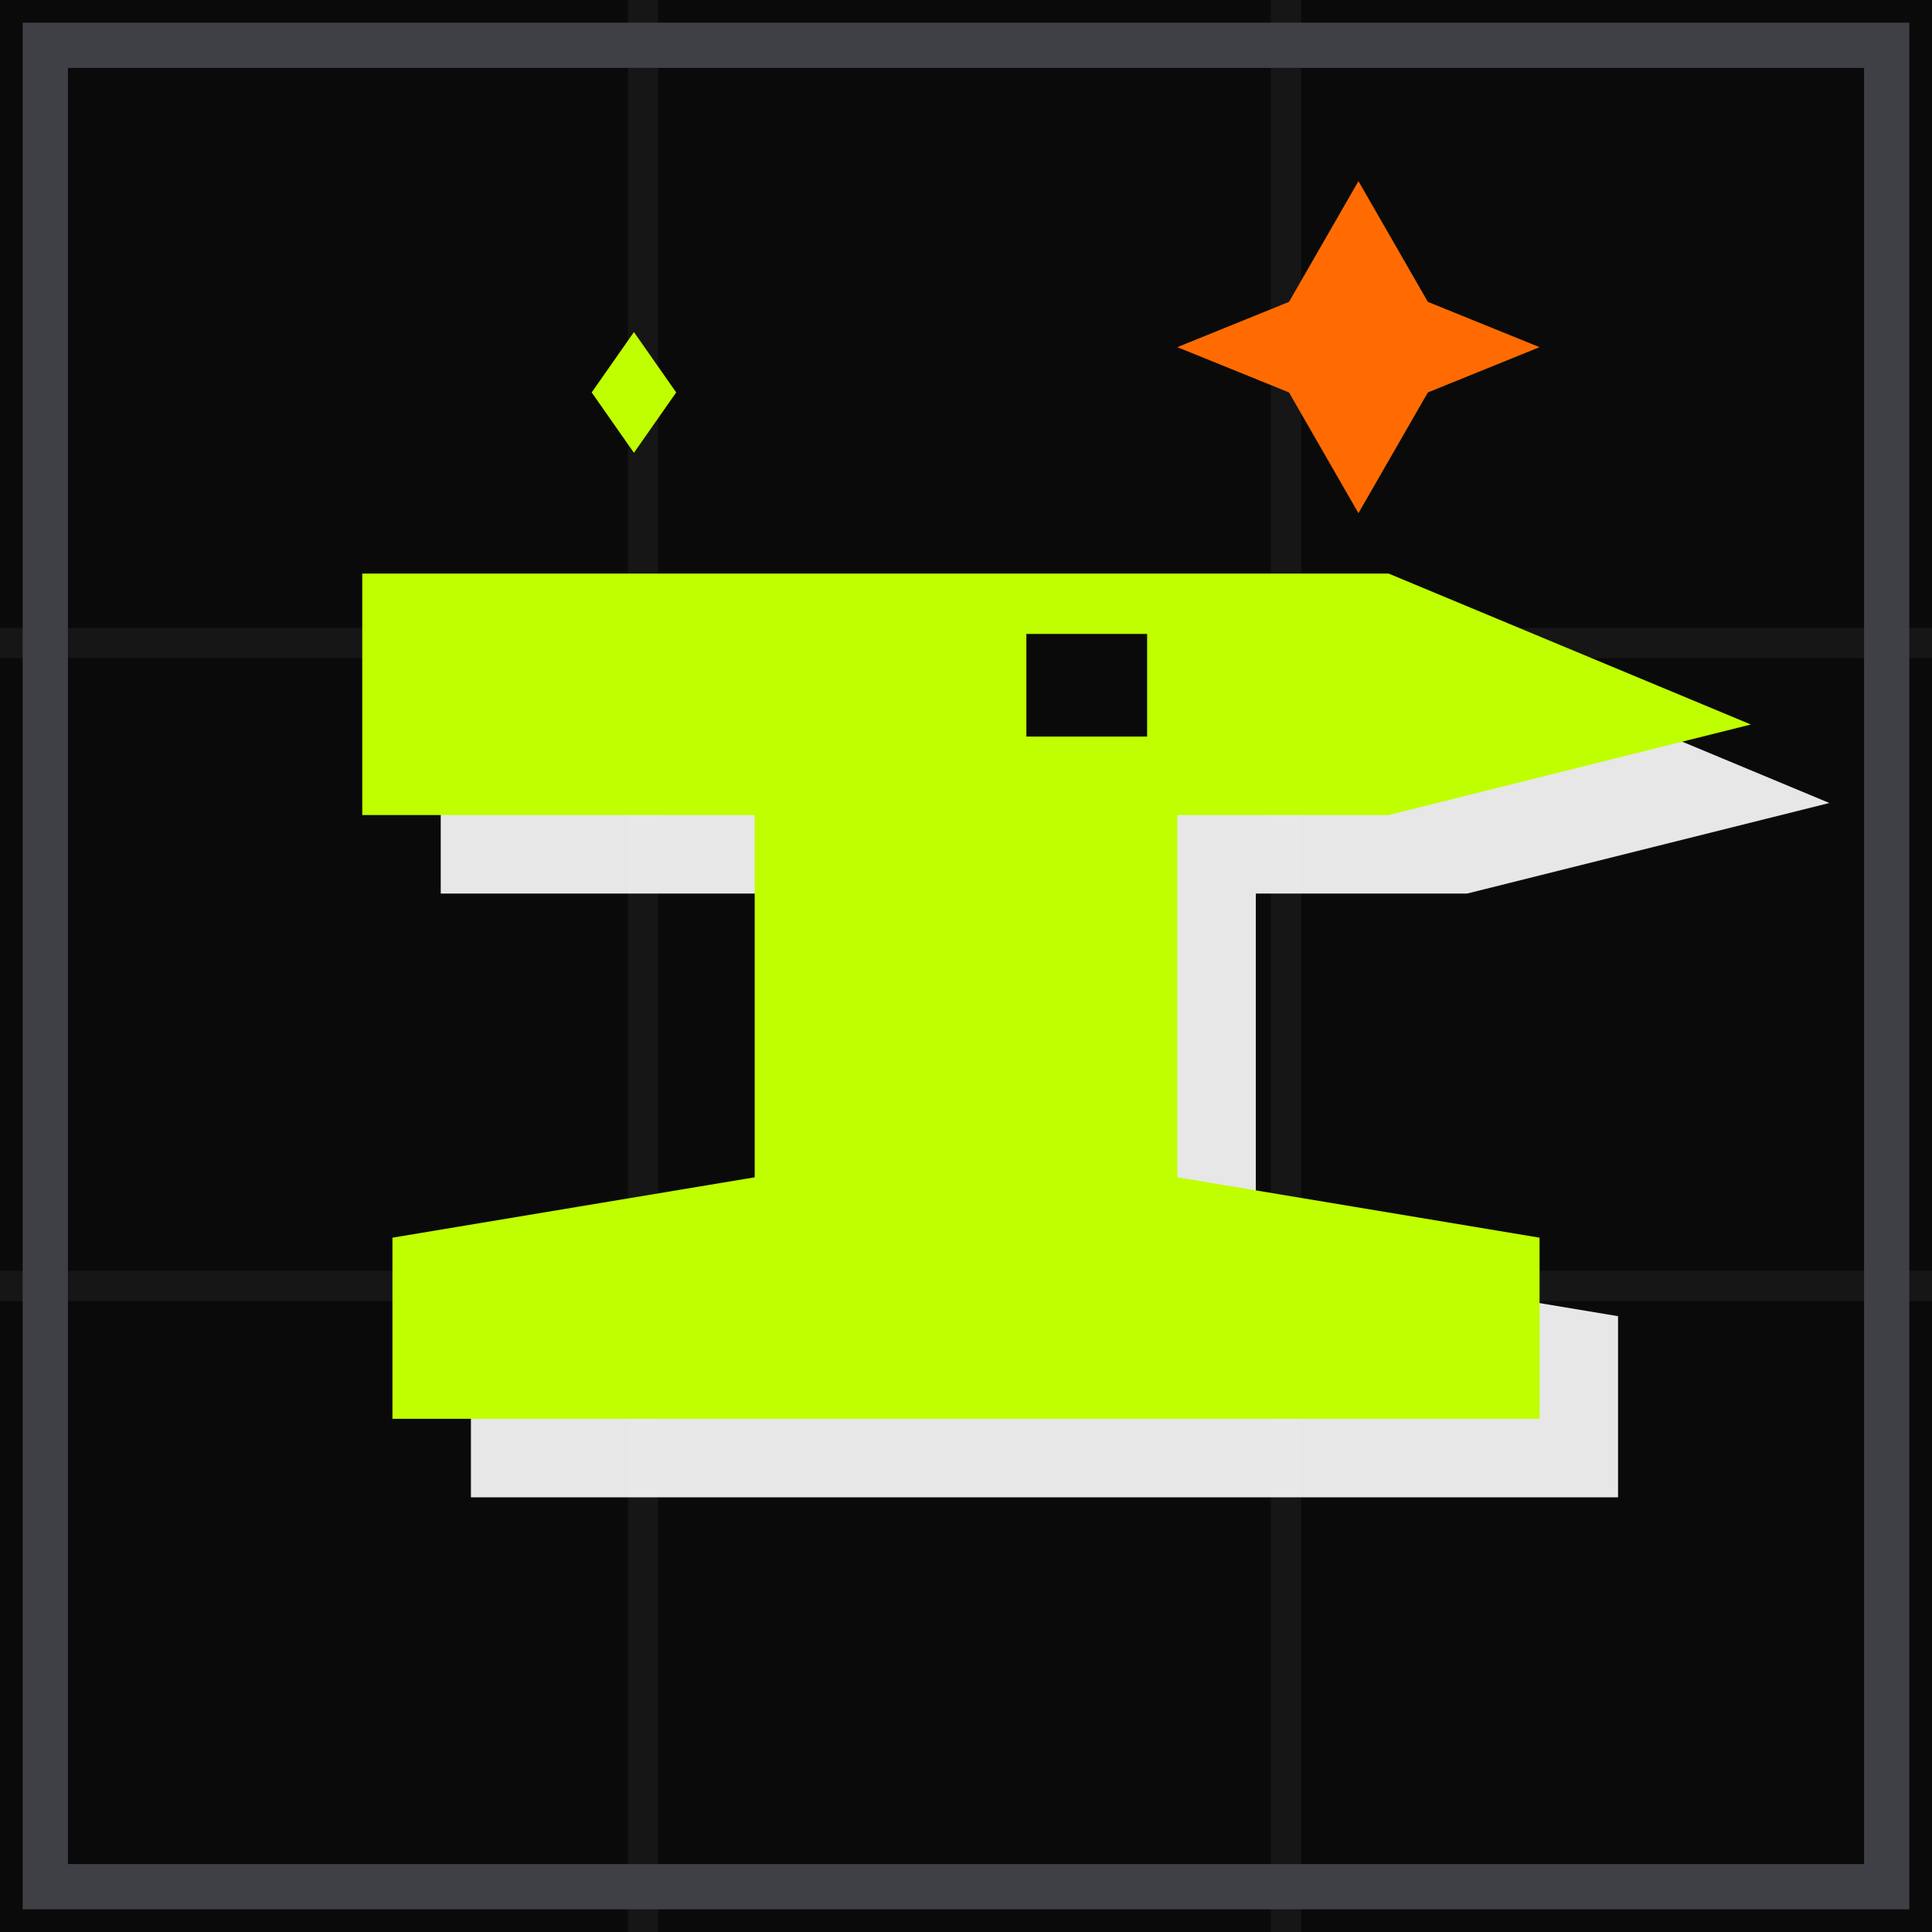
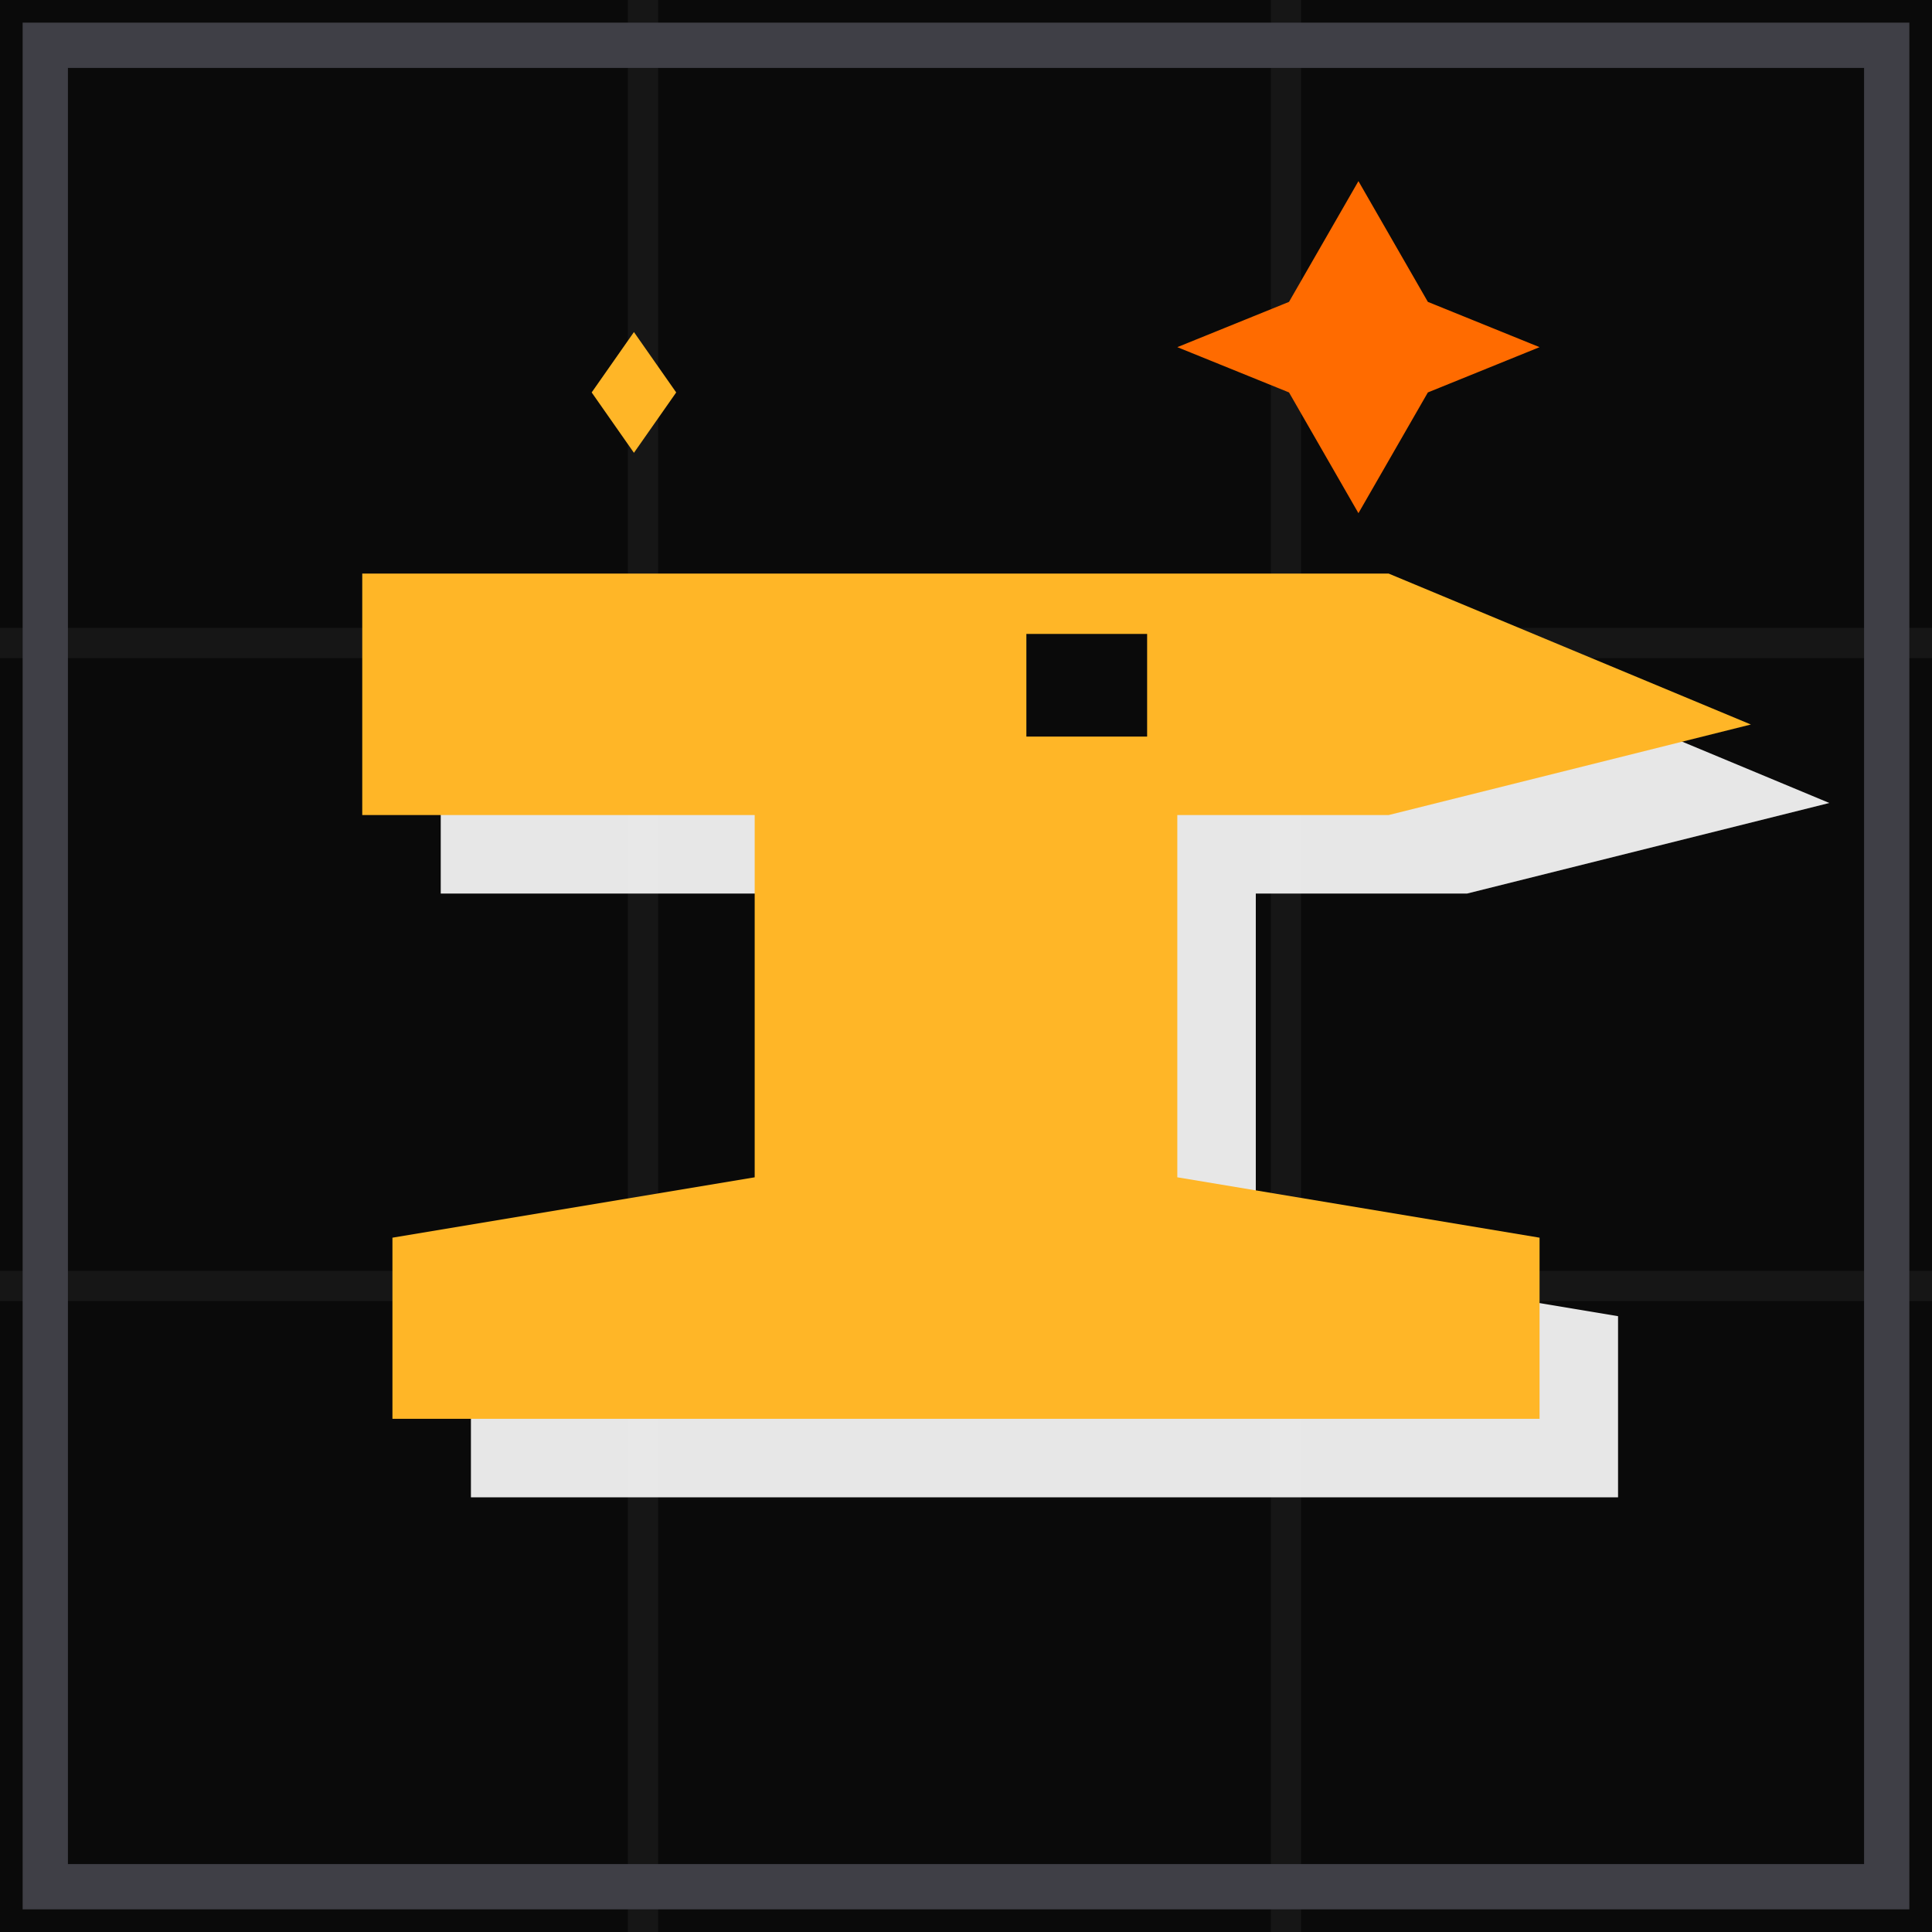
<svg xmlns="http://www.w3.org/2000/svg" width="64" height="64" viewBox="0 0 64 64" role="img" aria-label="Synforge">
  <rect width="64" height="64" fill="#0a0a0a" />
  <g stroke="#ffffff" stroke-width="1" opacity="0.05">
    <line x1="21.3" y1="0" x2="21.3" y2="64" />
    <line x1="42.6" y1="0" x2="42.6" y2="64" />
    <line x1="0" y1="21.3" x2="64" y2="21.3" />
    <line x1="0" y1="42.6" x2="64" y2="42.6" />
  </g>
  <rect x="1.5" y="1.5" width="61" height="61" fill="none" stroke="#3f3f46" stroke-width="1.5" />
  <g transform="translate(2.6 2.6)">
    <path d="M12 19 H46 L58 24 L46 27 H39 V39 L51 41 V47 H13 V41 L25 39 V27 H12 Z" fill="#ffffff" opacity="0.9" />
  </g>
-   <path d="M12 19 H46 L58 24 L46 27 H39 V39 L51 41 V47 H13 V41 L25 39 V27 H12 Z" fill="#BFFF00" />
+   <path d="M12 19 H46 L58 24 L46 27 H39 V39 L51 41 V47 H13 V41 L25 39 V27 H12 Z" fill="#FFB627" />
  <rect x="34" y="21" width="4" height="3.4" fill="#0a0a0a" />
  <path d="M45 6 L47.3 10 L51 11.5 L47.3 13 L45 17 L42.7 13 L39 11.5 L42.7 10 Z" fill="#FF6B00" />
-   <path d="M21 11 L22.4 13 L21 15 L19.6 13 Z" fill="#BFFF00" />
+   <path d="M21 11 L22.4 13 L21 15 L19.6 13 Z" fill="#FFB627" />
</svg>
